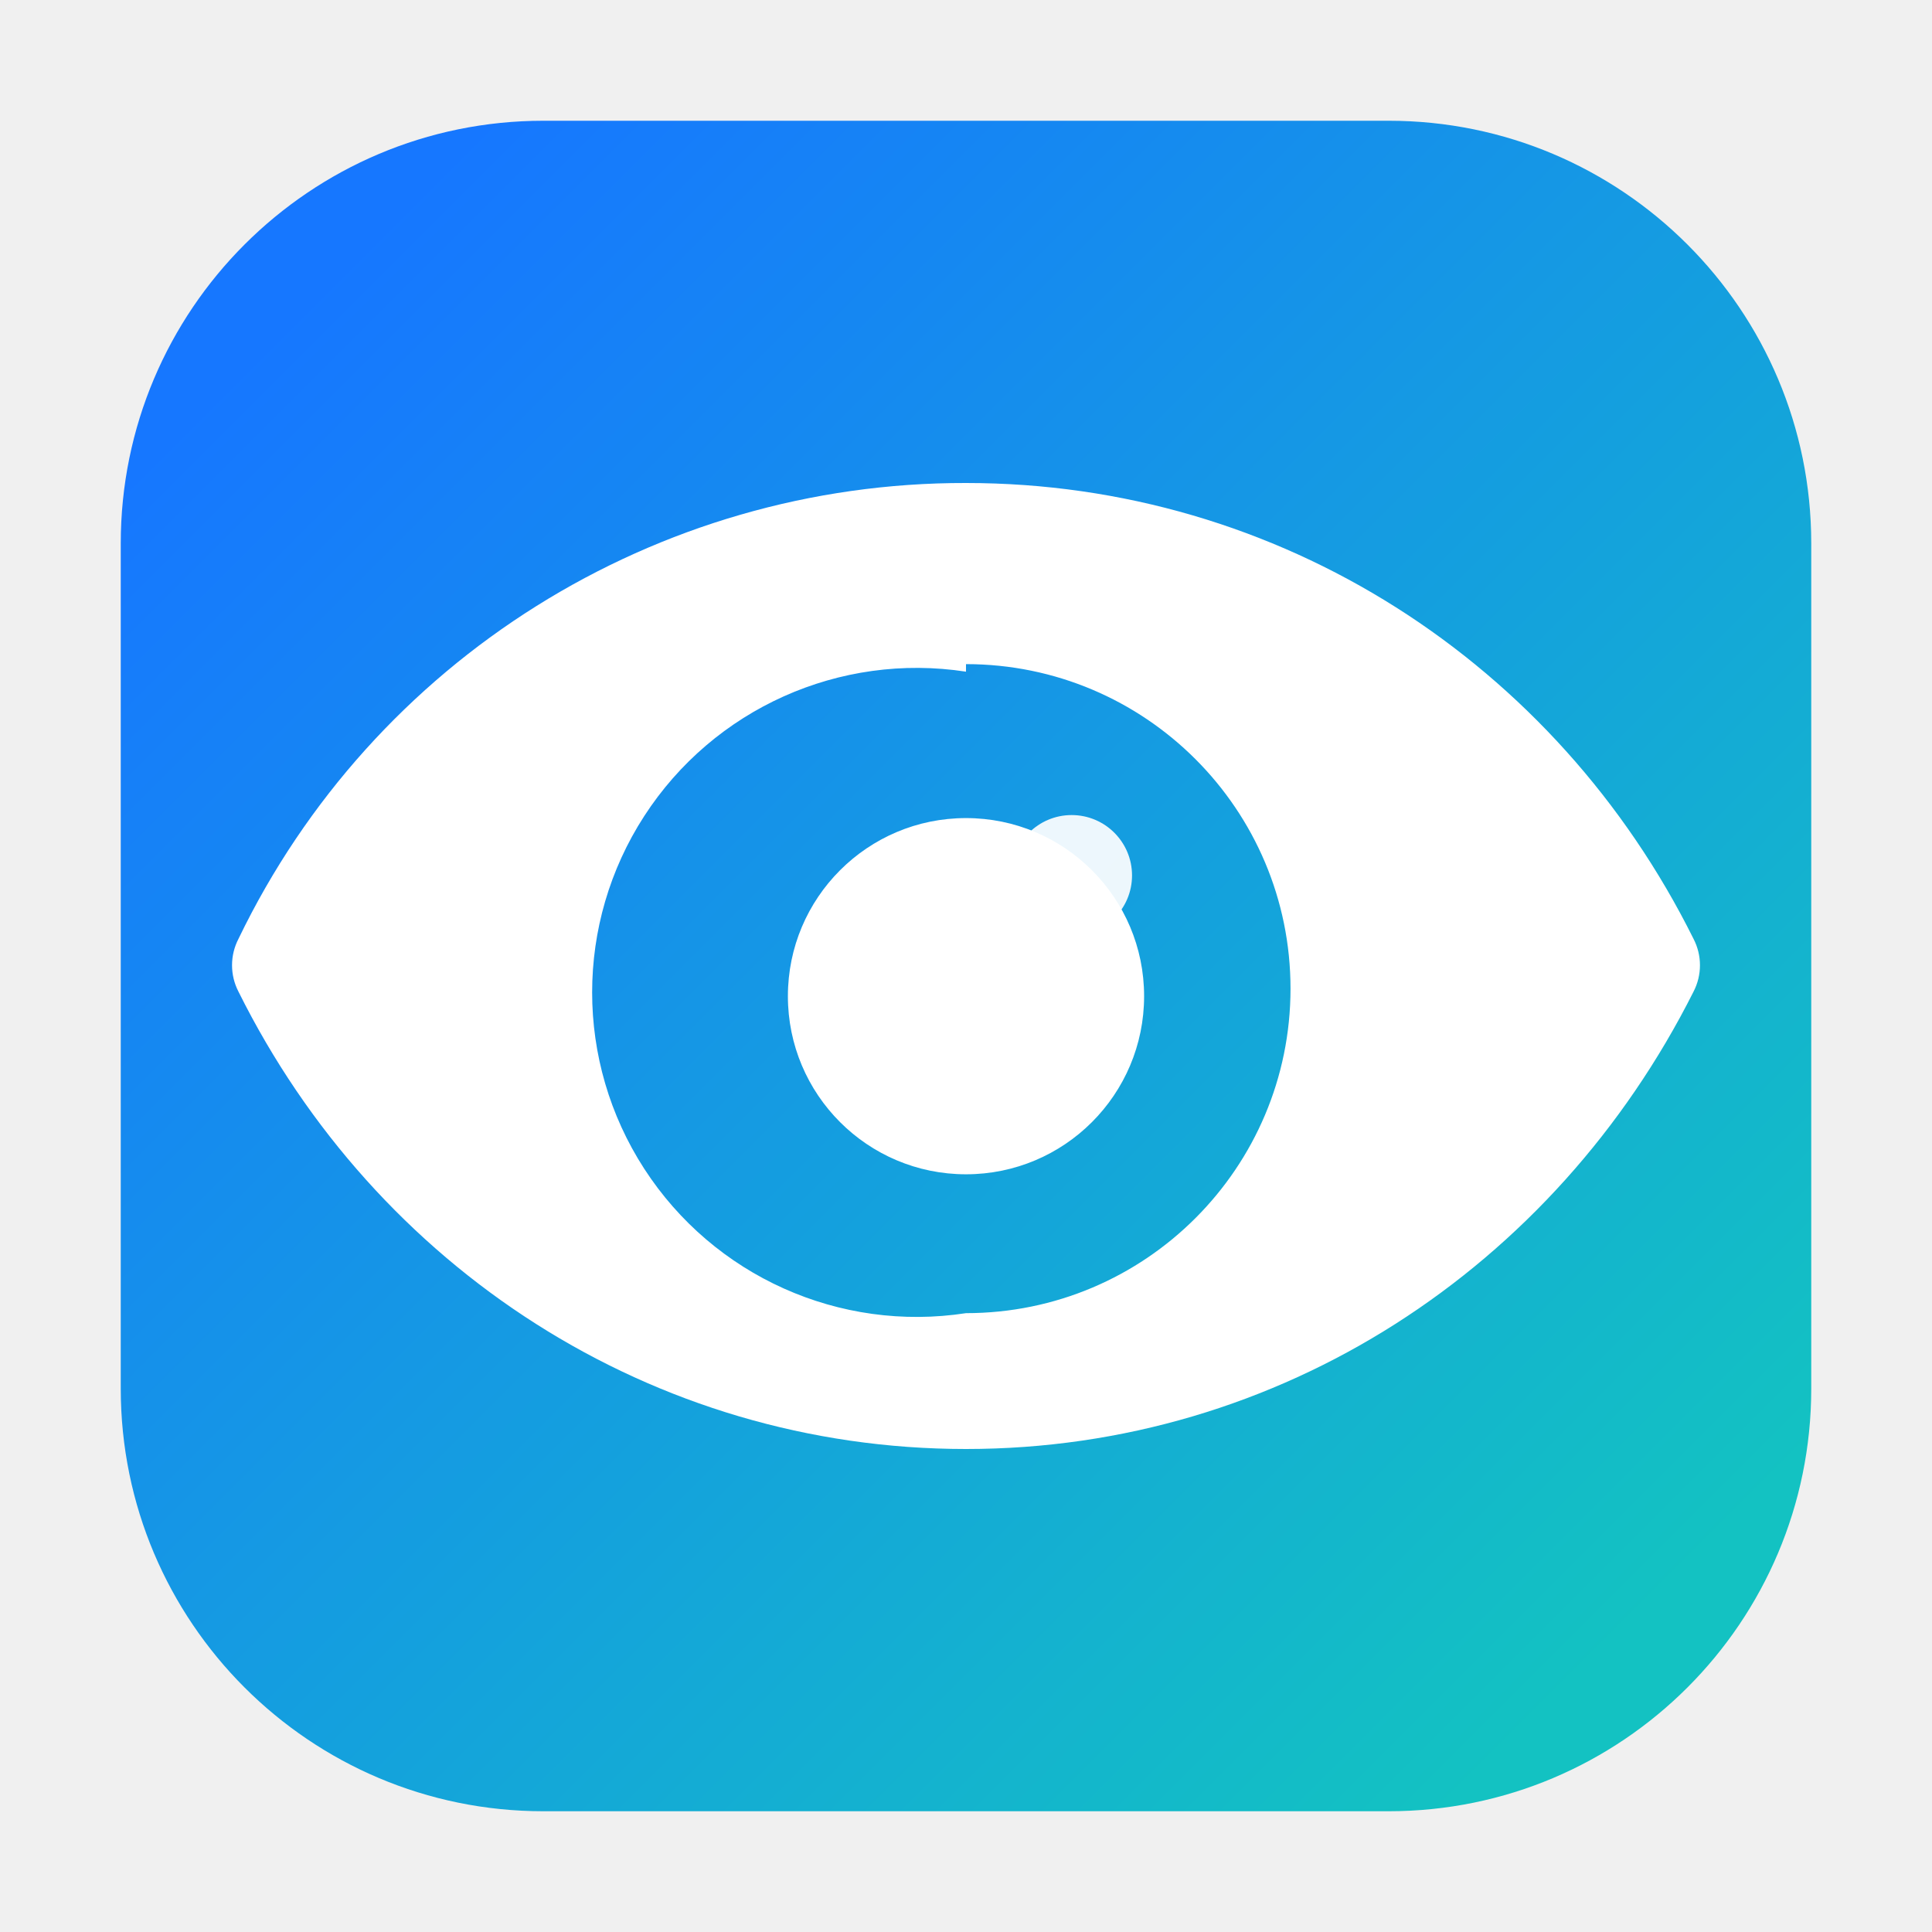
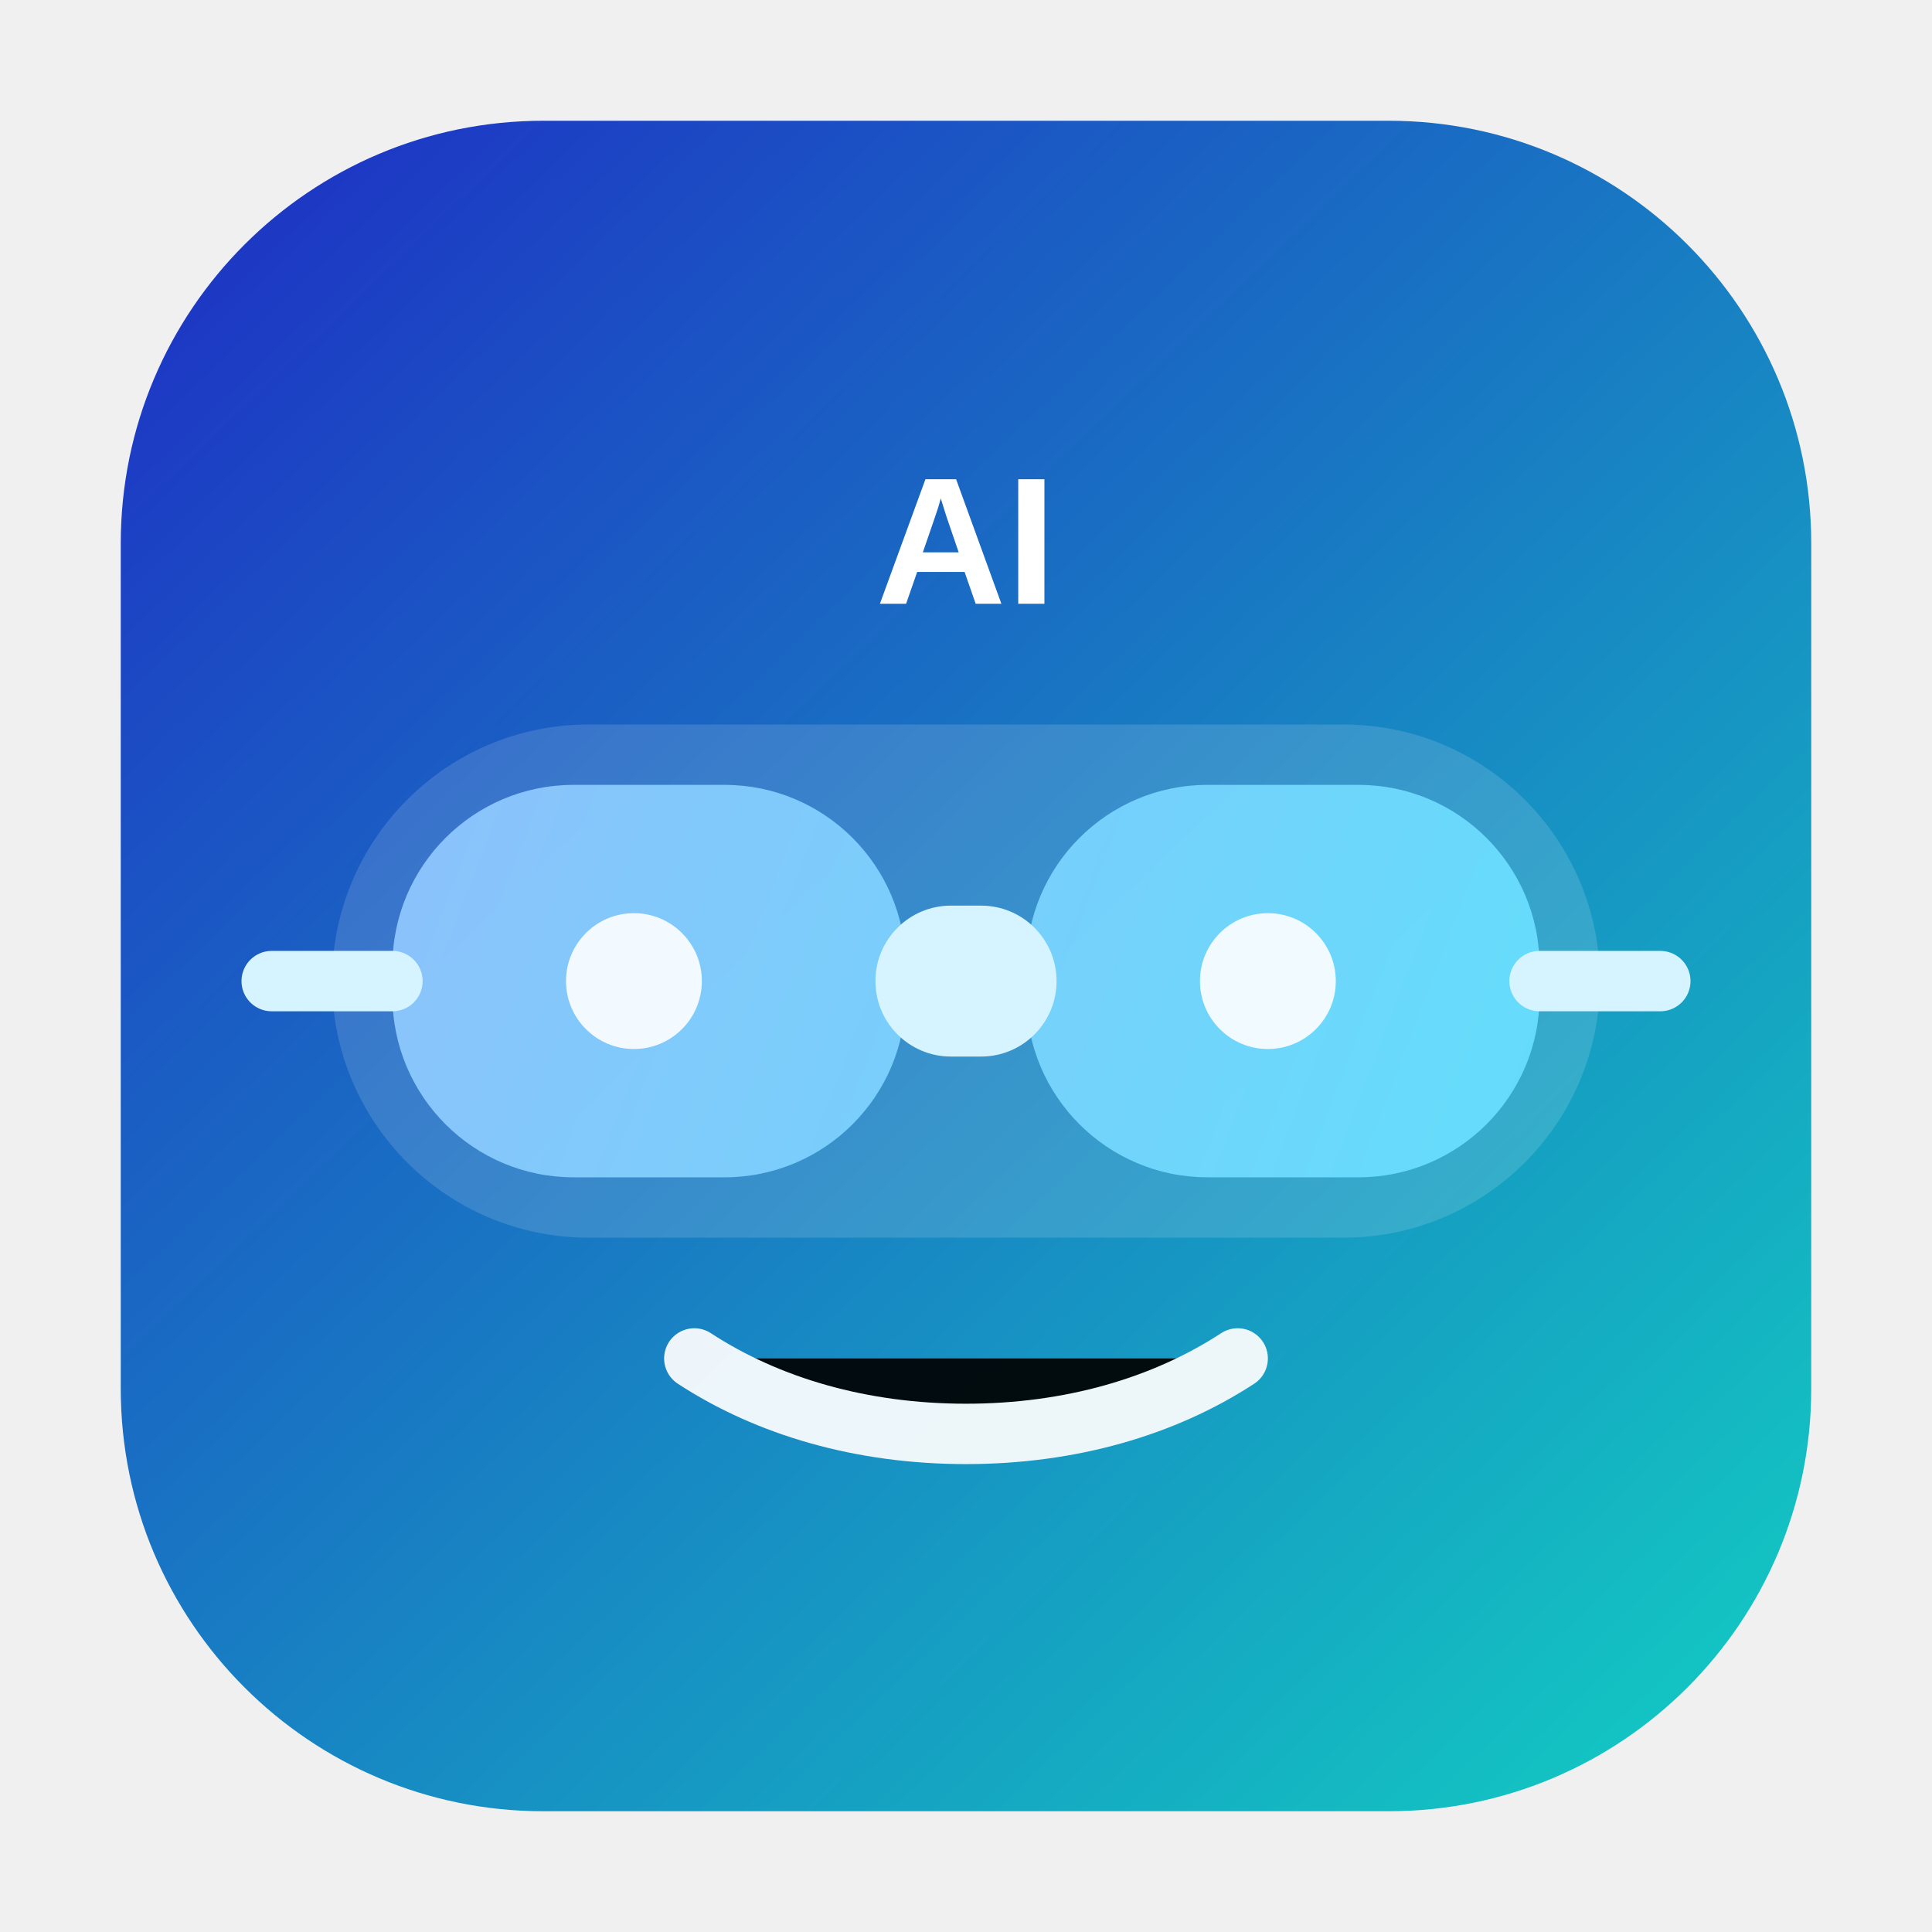
- <svg xmlns="http://www.w3.org/2000/svg" width="128" height="128" viewBox="0 0 128 128" role="img" aria-label="瞳宇">
+ <svg xmlns="http://www.w3.org/2000/svg" width="128" height="128" viewBox="0 0 128 128" role="img" aria-label="AI眼镜">
  <defs>
-     <linearGradient id="g" x1="20" x2="108" y1="20" y2="108" gradientUnits="userSpaceOnUse">
-       <stop offset="0" stop-color="#1677ff" />
+     <linearGradient id="bg" x1="18" y1="16" x2="110" y2="112" gradientUnits="userSpaceOnUse">
+       <stop offset="0" stop-color="#1d39c4" />
      <stop offset="1" stop-color="#13c2c2" />
    </linearGradient>
+     <linearGradient id="lens" x1="30" y1="54" x2="98" y2="80" gradientUnits="userSpaceOnUse">
+       <stop offset="0" stop-color="#91caff" />
+       <stop offset="1" stop-color="#69e0ff" />
+     </linearGradient>
  </defs>
-   <rect x="8" y="8" width="112" height="112" rx="28" fill="url(#g)" />
-   <path fill="#fff" d="M64 32c20.8 0 39.1 11.9 48.2 30.2a3.8 3.8 0 0 1 0 3.5C103 84 84.8 96 64 96S24.9 84 15.8 65.7a3.8 3.8 0 0 1 0-3.5A53.4 53.4 0 0 1 64 32Zm0 12.5A21.5 21.5 0 1 0 64 87a21.5 21.5 0 0 0 0-43Zm0 9.7a11.8 11.8 0 1 1 0 23.6 11.8 11.8 0 0 1 0-23.6Z" />
-   <circle cx="71" cy="58" r="4" fill="#fff" opacity=".92" />
+   <rect x="8" y="8" width="112" height="112" rx="28" fill="url(#bg)" />
+   <rect x="22" y="48" width="84" height="34" rx="17" fill="#ffffff" opacity="0.14" />
+   <rect x="26" y="52" width="34" height="26" rx="12" fill="url(#lens)" opacity="0.92" />
+   <rect x="68" y="52" width="34" height="26" rx="12" fill="url(#lens)" opacity="0.92" />
+   <rect x="58" y="60" width="12" height="10" rx="5" fill="#d6f4ff" />
+   <path d="M26 65h-8M110 65h-8" stroke="#d6f4ff" stroke-width="4" stroke-linecap="round" />
+   <circle cx="42" cy="65" r="4.5" fill="#ffffff" opacity="0.9" />
+   <circle cx="84" cy="65" r="4.5" fill="#ffffff" opacity="0.9" />
+   <path d="M46 90c4.9 3.2 11.1 5 18 5s13.1-1.8 18-5" stroke="#ffffff" stroke-width="4" stroke-linecap="round" opacity="0.92" />
+   <text x="64" y="40" text-anchor="middle" fill="#ffffff" font-size="12" font-family="Arial, sans-serif" font-weight="700">AI</text>
</svg>
